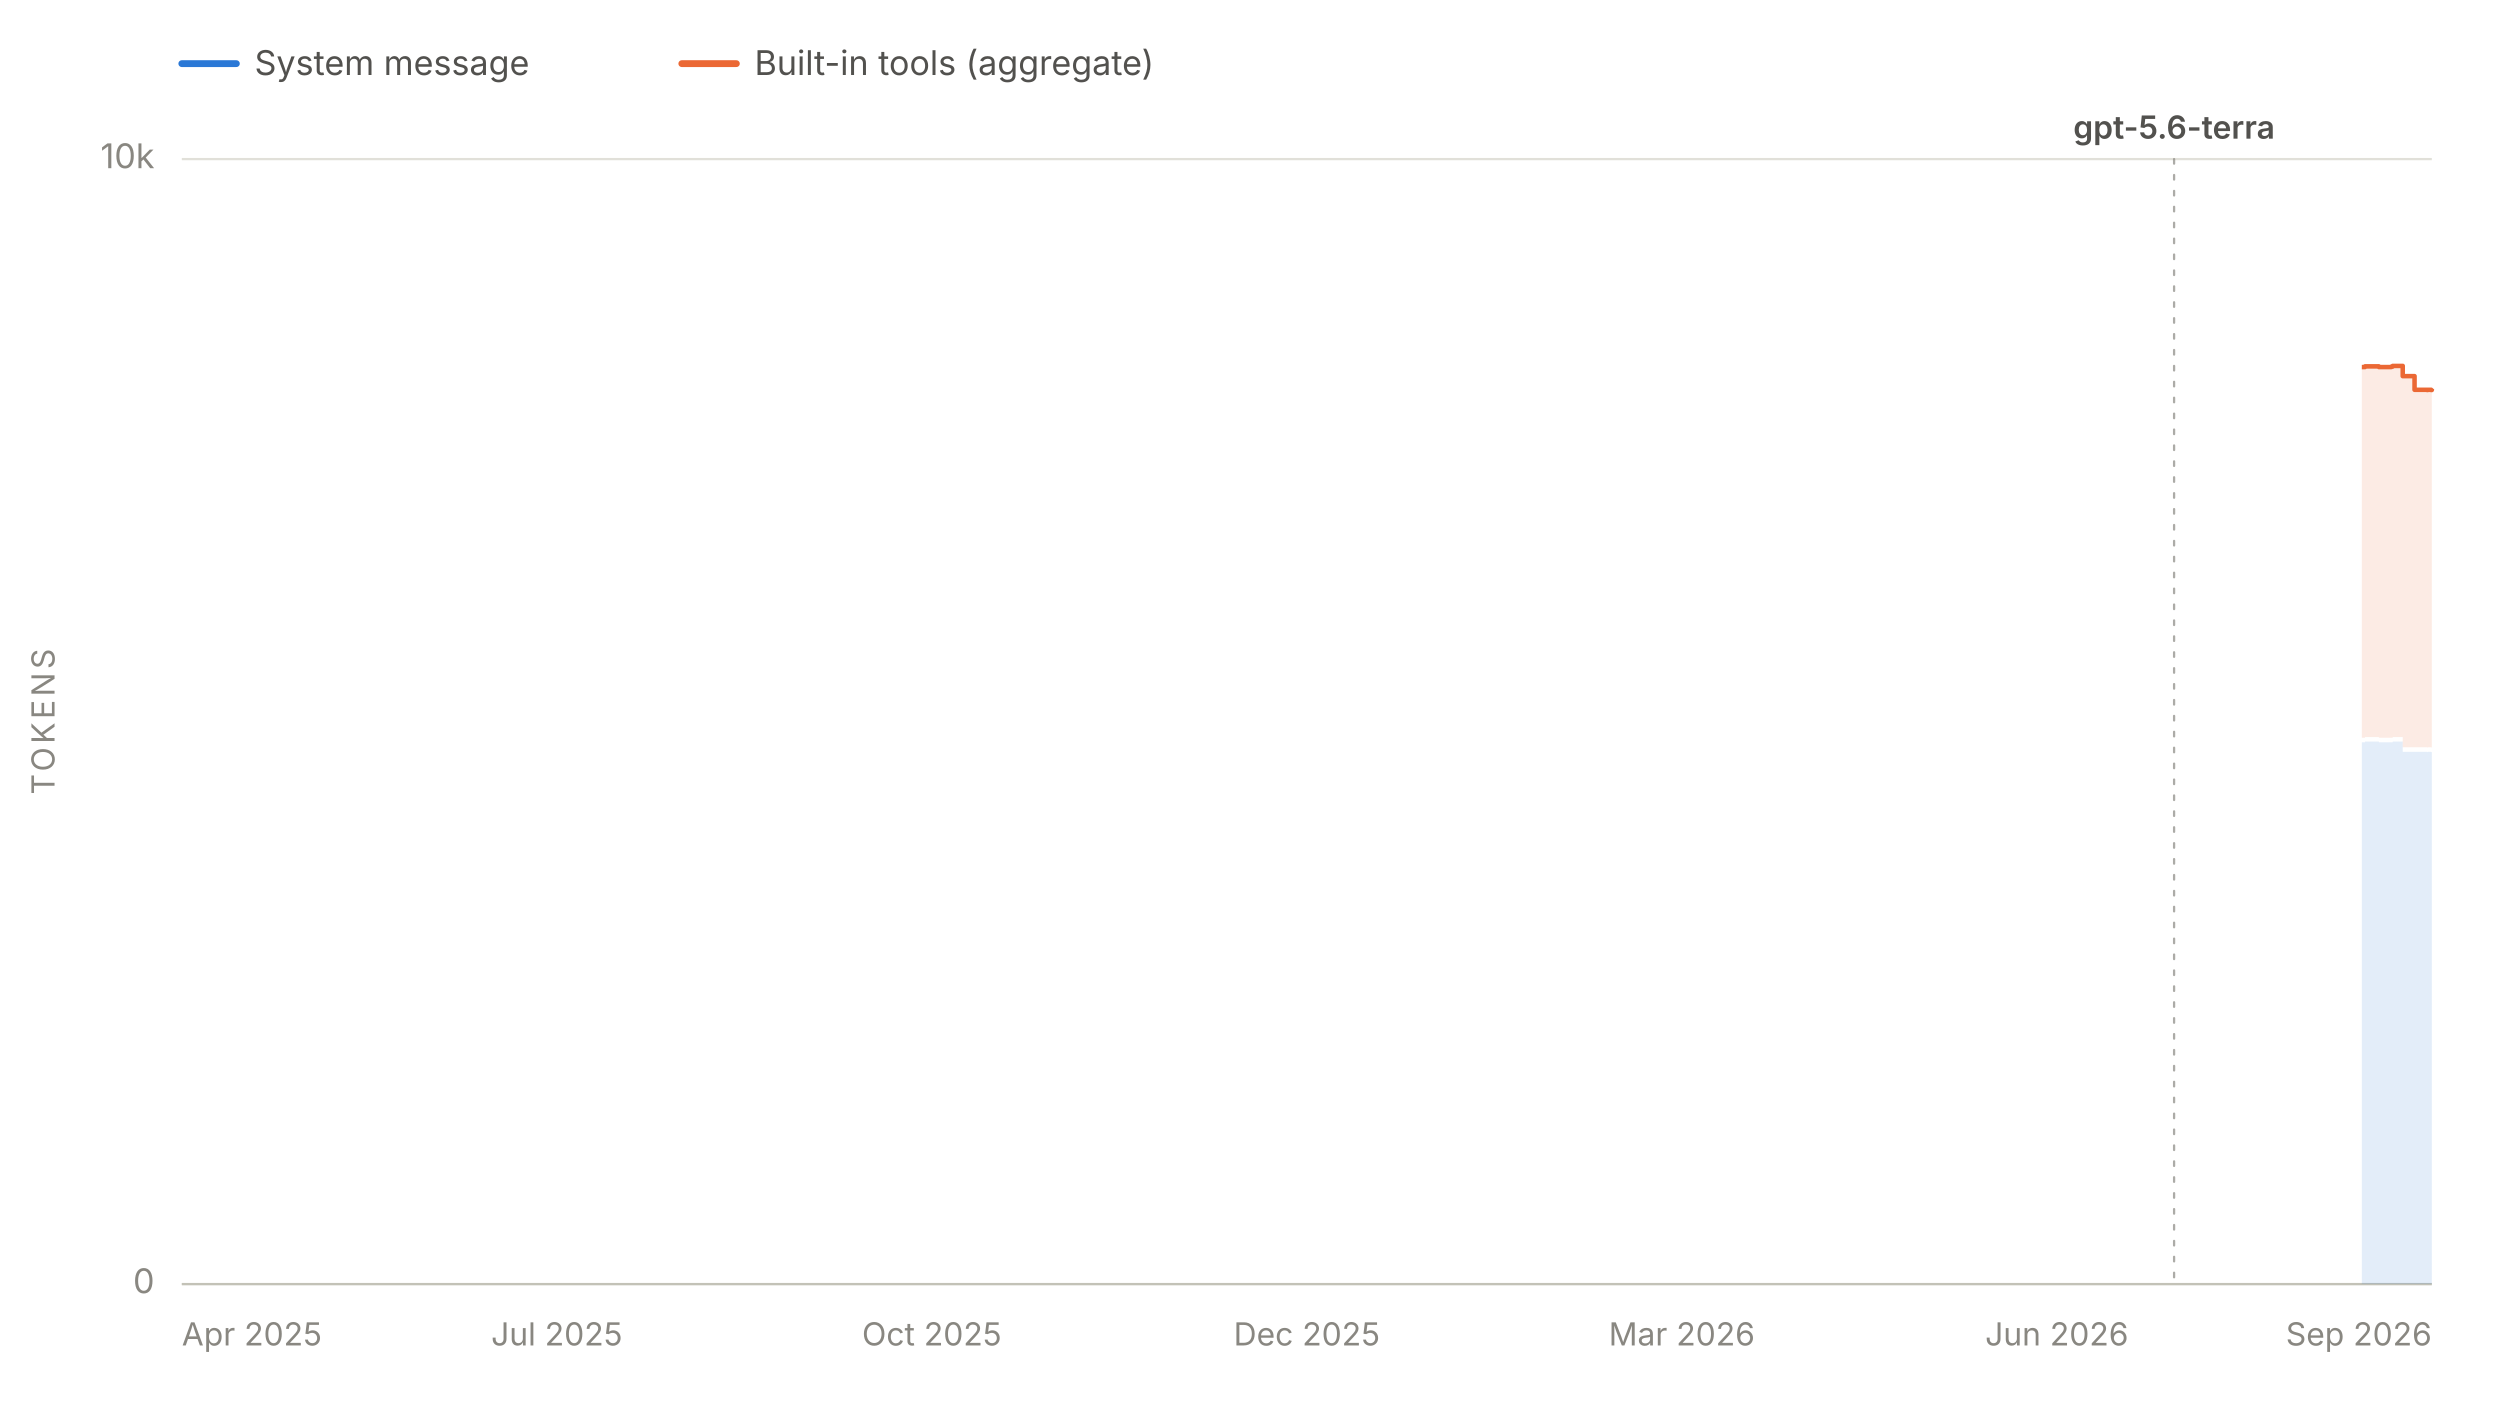
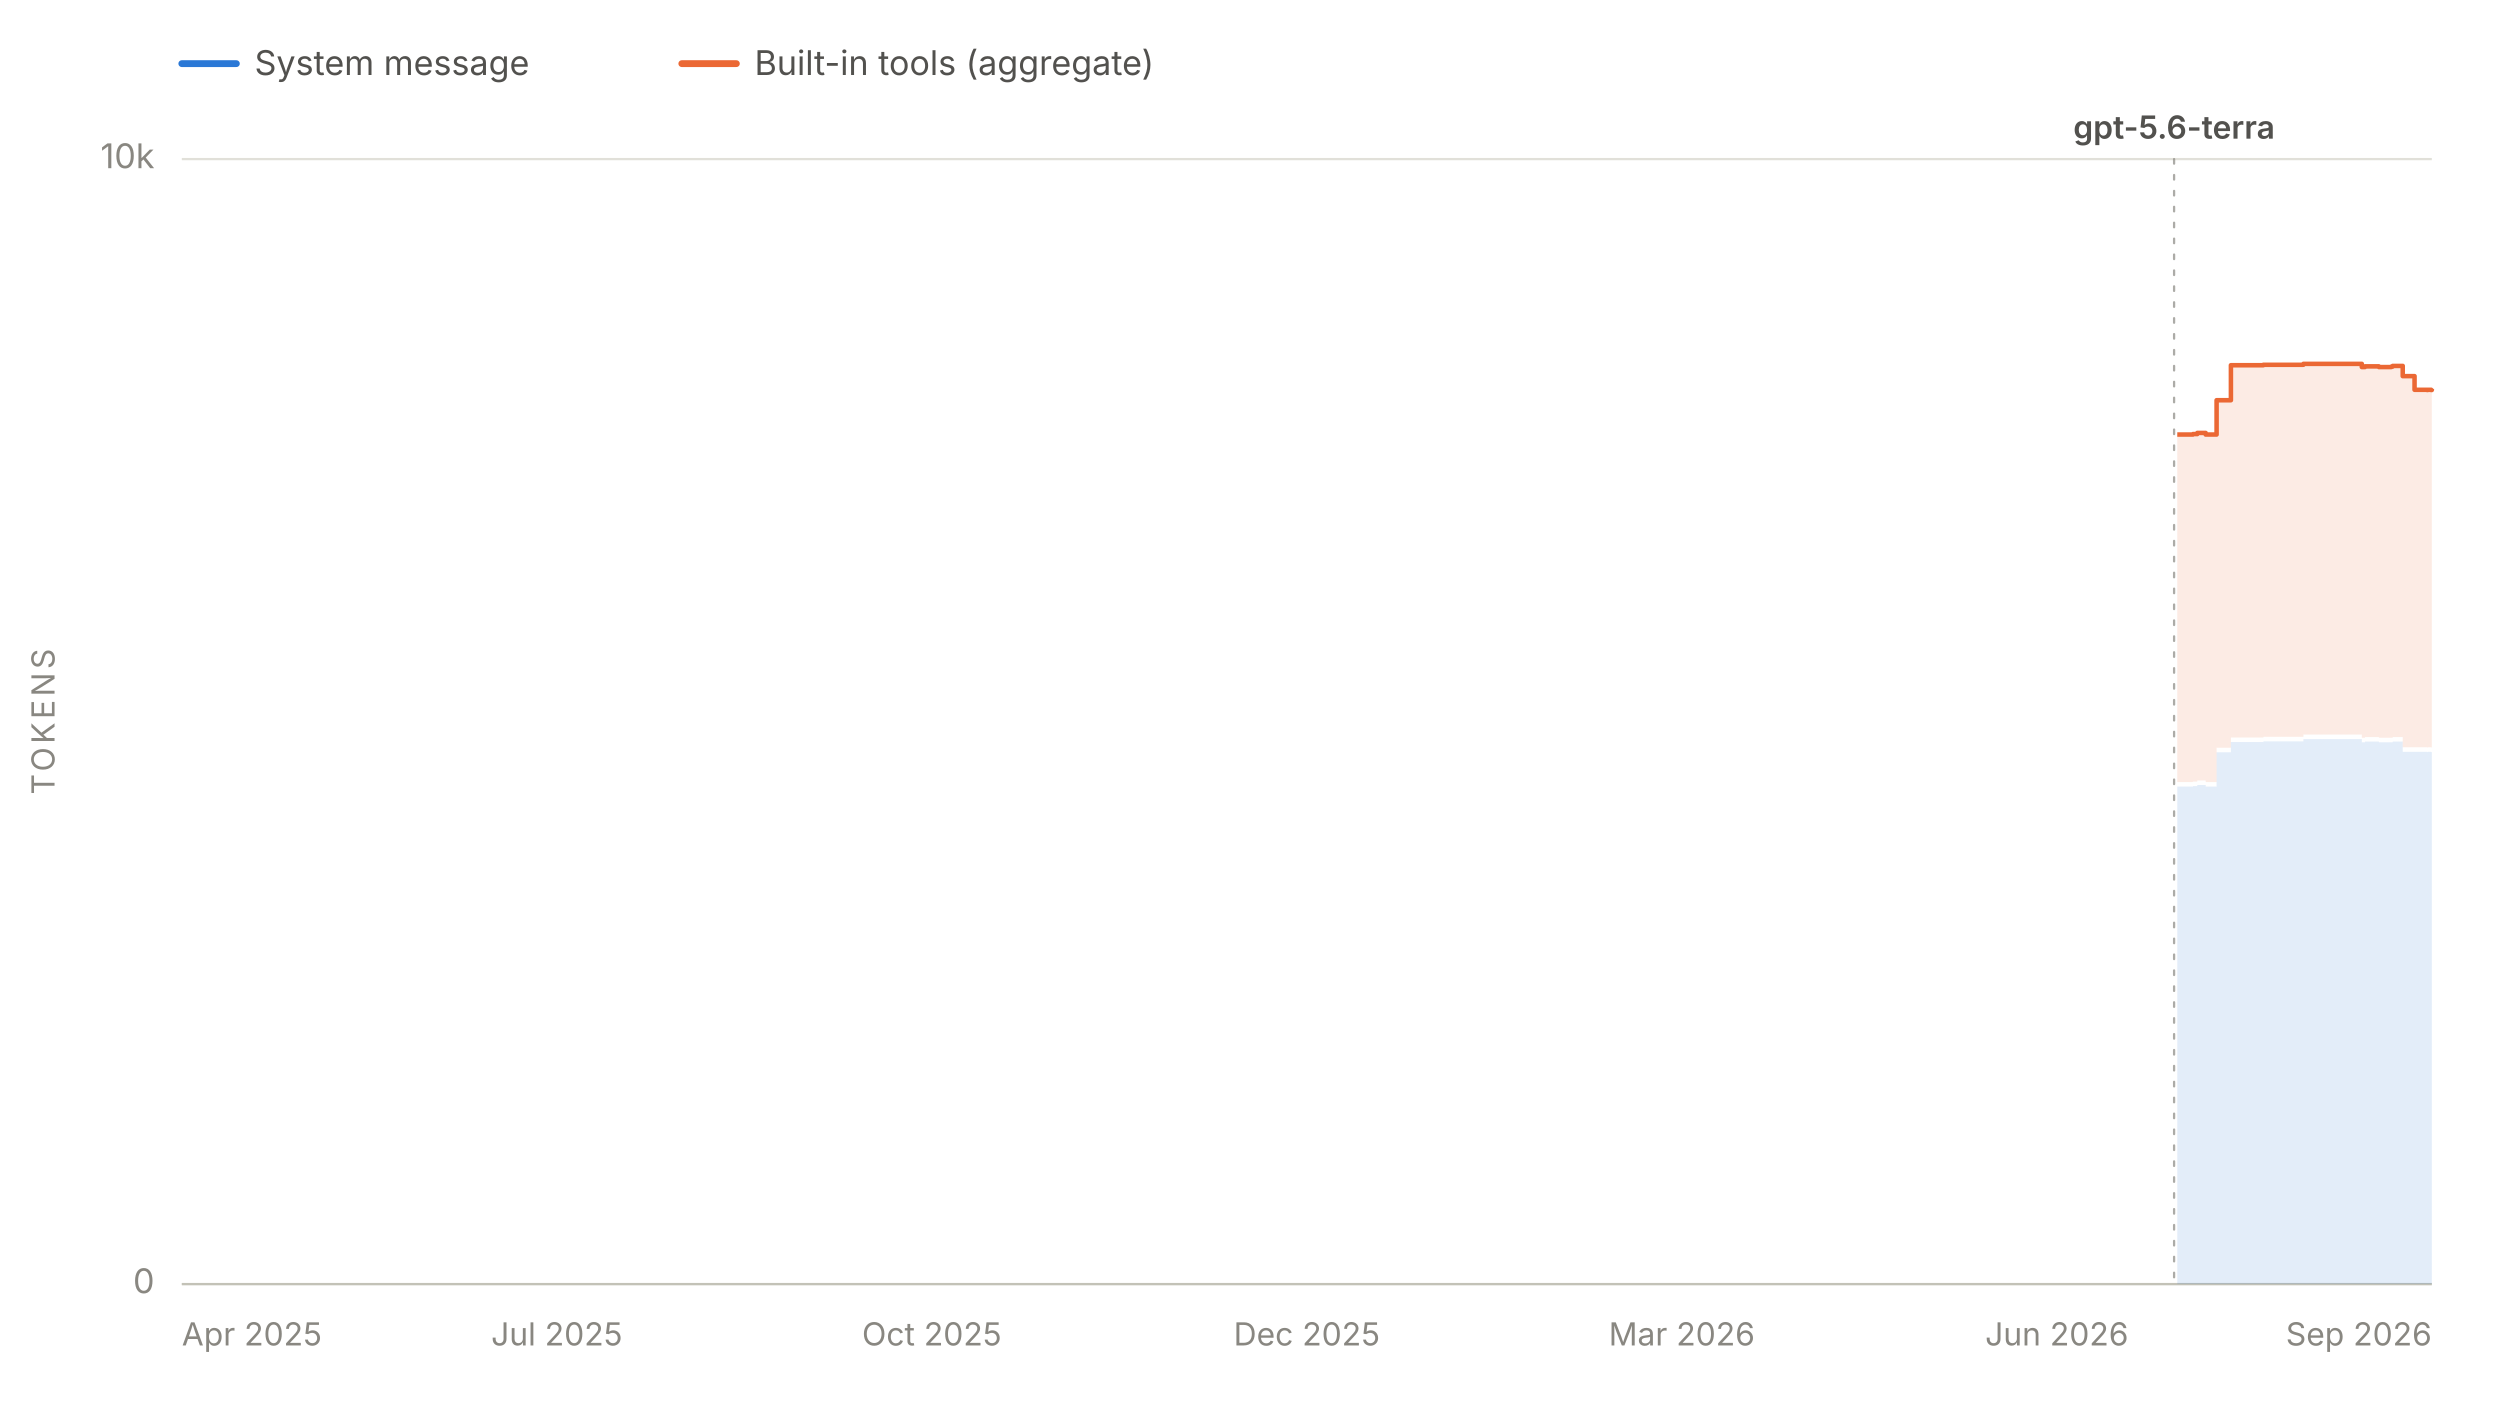
<svg xmlns="http://www.w3.org/2000/svg" viewBox="0 0 1100 625" width="1100" height="625" role="img" aria-labelledby="chartTitle chartDesc" font-family="system-ui, -apple-system, 'Segoe UI', sans-serif">
  <line x1="80" y1="28" x2="104" y2="28" stroke="#2a78d6" stroke-width="3" stroke-linecap="round" />
  <text x="112" y="33" font-size="15" fill="#52514e">System message</text>
  <line x1="300" y1="28" x2="324" y2="28" stroke="#eb6834" stroke-width="3" stroke-linecap="round" />
  <text x="332" y="33" font-size="15" fill="#52514e">Built-in tools (aggregate)</text>
  <line x1="80" y1="565.0" x2="1070" y2="565.0" stroke="#e1e0d9" stroke-width="1" />
  <text x="68" y="569.0" font-size="15" fill="#898781" text-anchor="end">0</text>
  <line x1="80" y1="70.0" x2="1070" y2="70.0" stroke="#e1e0d9" stroke-width="1" />
  <text x="68" y="74.0" font-size="15" fill="#898781" text-anchor="end">10k</text>
  <text x="24" y="317.5" font-size="14" fill="#898781" text-anchor="middle" letter-spacing="1.5" transform="rotate(-90 24 317.5)">TOKENS</text>
  <line x1="80" y1="565" x2="1070" y2="565" stroke="#c3c2b7" stroke-width="1" />
  <text x="80.0" y="592" font-size="14" fill="#898781" text-anchor="start">Apr 2025</text>
  <text x="245.0" y="592" font-size="14" fill="#898781" text-anchor="middle">Jul 2025</text>
  <text x="410.0" y="592" font-size="14" fill="#898781" text-anchor="middle">Oct 2025</text>
  <text x="575.0" y="592" font-size="14" fill="#898781" text-anchor="middle">Dec 2025</text>
  <text x="740.0" y="592" font-size="14" fill="#898781" text-anchor="middle">Mar 2026</text>
  <text x="905.0" y="592" font-size="14" fill="#898781" text-anchor="middle">Jun 2026</text>
  <text x="1070.0" y="592" font-size="14" fill="#898781" text-anchor="end">Sep 2026</text>
  <g data-release-date="2026-07-09">
    <line x1="956.6" y1="70" x2="956.6" y2="565" stroke="#898781" stroke-width="1" stroke-dasharray="2,5" stroke-linecap="round" opacity="0.7" />
    <text x="956.6" y="61.0" font-size="14" font-weight="600" fill="#52514e" text-anchor="middle">gpt-5.6-terra</text>
  </g>
  <g data-selected-models="gpt-5.6-terra">
-     <path d="M 1039.2 565.0 L 1039.2 326.6 L 1040.6 326.6 L 1040.6 326.3 L 1046.7 326.3 L 1046.7 326.6 L 1052.2 326.6 L 1052.2 326.6 L 1052.8 326.6 L 1052.8 326.3 L 1057.2 326.3 L 1057.2 330.8 L 1062.4 330.8 L 1062.4 330.8 L 1064.1 330.8 L 1064.1 330.8 L 1066.3 330.8 L 1066.3 330.8 L 1067.9 330.8 L 1067.9 330.9 L 1068.2 330.9 L 1068.2 330.8 L 1069.7 330.8 L 1069.7 330.9 L 1070.0 330.9 L 1070.0 330.9 L 1070.0 565.0 Z" fill="#2a78d6" fill-opacity="0.13" stroke="none" />
-     <path d="M 1039.2 324.6 L 1039.2 161.5 L 1040.6 161.5 L 1040.6 161.2 L 1046.7 161.2 L 1046.7 161.5 L 1052.2 161.5 L 1052.2 161.3 L 1052.8 161.3 L 1052.8 161.0 L 1057.2 161.0 L 1057.2 165.5 L 1062.4 165.5 L 1062.4 171.5 L 1064.1 171.5 L 1064.1 171.5 L 1066.3 171.5 L 1066.3 171.5 L 1067.9 171.5 L 1067.9 171.6 L 1068.2 171.6 L 1068.2 171.5 L 1069.7 171.5 L 1069.7 171.6 L 1070.0 171.6 L 1070.0 171.1 L 1070.0 328.9 L 1070.0 328.9 L 1069.7 328.9 L 1069.7 328.8 L 1068.2 328.8 L 1068.2 328.9 L 1067.9 328.9 L 1067.9 328.8 L 1066.3 328.8 L 1066.3 328.8 L 1064.1 328.8 L 1064.1 328.8 L 1062.4 328.8 L 1062.4 328.8 L 1057.2 328.8 L 1057.2 324.3 L 1052.8 324.3 L 1052.8 324.6 L 1052.2 324.6 L 1052.2 324.6 L 1046.7 324.6 L 1046.7 324.3 L 1040.6 324.3 L 1040.6 324.6 L 1039.2 324.6 Z" fill="#eb6834" fill-opacity="0.13" stroke="none" />
-     <path d="M 1039.2 161.5 L 1040.6 161.5 L 1040.6 161.2 L 1046.7 161.2 L 1046.7 161.5 L 1052.2 161.5 L 1052.2 161.3 L 1052.8 161.3 L 1052.8 161.0 L 1057.2 161.0 L 1057.2 165.5 L 1062.4 165.5 L 1062.4 171.5 L 1064.1 171.5 L 1064.1 171.5 L 1066.3 171.5 L 1066.3 171.5 L 1067.9 171.5 L 1067.9 171.6 L 1068.2 171.6 L 1068.2 171.5 L 1069.7 171.5 L 1069.7 171.6 L 1070.0 171.6 L 1070.0 171.1" fill="none" stroke="#eb6834" stroke-width="2" stroke-linejoin="round" />
+     <path d="M 958.0 565.0 L 958.0 346.1 L 958.5 346.1 L 958.5 346.1 L 964.8 346.1 L 964.8 346.1 L 964.9 346.1 L 964.9 345.9 L 966.8 345.9 L 966.8 345.4 L 970.5 345.4 L 970.5 346.1 L 975.3 346.1 L 975.3 331.0 L 981.6 331.0 L 981.6 326.5 L 995.9 326.5 L 995.9 326.2 L 1010.7 326.2 L 1010.7 326.2 L 1013.5 326.2 L 1013.5 325.2 L 1039.2 325.2 L 1039.2 326.6 L 1040.6 326.6 L 1040.6 326.3 L 1046.7 326.3 L 1046.7 326.6 L 1052.2 326.6 L 1052.2 326.6 L 1052.8 326.6 L 1052.8 326.3 L 1057.2 326.3 L 1057.2 330.8 L 1062.4 330.8 L 1062.4 330.8 L 1064.1 330.8 L 1064.1 330.8 L 1066.3 330.8 L 1066.3 330.8 L 1067.9 330.8 L 1067.9 330.9 L 1068.2 330.9 L 1068.2 330.8 L 1069.7 330.8 L 1069.7 330.9 L 1070.0 330.9 L 1070.0 330.9 L 1070.0 565.0 Z" fill="#2a78d6" fill-opacity="0.13" stroke="none" />
+     <path d="M 958.0 344.1 L 958.0 191.2 L 958.5 191.2 L 958.5 191.2 L 964.8 191.2 L 964.8 191.2 L 964.9 191.2 L 964.9 191.0 L 966.8 191.0 L 966.8 190.5 L 970.5 190.5 L 970.5 191.2 L 975.3 191.2 L 975.3 176.1 L 981.6 176.1 L 981.6 160.7 L 995.9 160.7 L 995.9 160.5 L 1010.7 160.5 L 1010.7 160.5 L 1013.5 160.5 L 1013.5 160.1 L 1039.2 160.1 L 1039.2 161.5 L 1040.6 161.5 L 1040.6 161.2 L 1046.7 161.2 L 1046.7 161.5 L 1052.2 161.5 L 1052.2 161.3 L 1052.8 161.3 L 1052.8 161.0 L 1057.2 161.0 L 1057.2 165.5 L 1062.4 165.5 L 1062.4 171.5 L 1064.1 171.5 L 1064.1 171.5 L 1066.3 171.5 L 1066.3 171.5 L 1067.9 171.5 L 1067.9 171.6 L 1068.2 171.6 L 1068.2 171.5 L 1069.7 171.5 L 1069.7 171.6 L 1070.0 171.6 L 1070.0 171.1 L 1070.0 328.9 L 1070.0 328.9 L 1069.7 328.9 L 1069.7 328.8 L 1068.2 328.8 L 1068.2 328.9 L 1067.9 328.9 L 1067.9 328.8 L 1066.3 328.8 L 1066.3 328.8 L 1064.1 328.8 L 1064.1 328.8 L 1062.4 328.8 L 1062.4 328.8 L 1057.2 328.8 L 1057.2 324.3 L 1052.8 324.3 L 1052.8 324.6 L 1052.2 324.6 L 1052.2 324.6 L 1046.7 324.6 L 1046.7 324.3 L 1040.6 324.3 L 1040.6 324.6 L 1039.2 324.6 L 1039.2 323.2 L 1013.5 323.2 L 1013.5 324.2 L 1010.7 324.2 L 1010.7 324.2 L 995.9 324.2 L 995.9 324.5 L 981.6 324.5 L 981.6 329.0 L 975.3 329.0 L 975.3 344.1 L 970.5 344.1 L 970.5 343.4 L 966.8 343.4 L 966.8 343.9 L 964.9 343.9 L 964.9 344.1 L 964.8 344.1 L 964.8 344.1 L 958.5 344.1 L 958.5 344.1 L 958.0 344.1 Z" fill="#eb6834" fill-opacity="0.13" stroke="none" />
+     <path d="M 958.0 191.2 L 958.5 191.2 L 958.5 191.2 L 964.8 191.2 L 964.8 191.2 L 964.9 191.2 L 964.9 191.0 L 966.8 191.0 L 966.8 190.5 L 970.5 190.5 L 970.5 191.2 L 975.3 191.2 L 975.3 176.1 L 981.6 176.1 L 981.6 160.7 L 995.9 160.7 L 995.9 160.5 L 1010.7 160.5 L 1010.7 160.5 L 1013.5 160.5 L 1013.5 160.1 L 1039.2 160.1 L 1039.2 161.5 L 1040.6 161.5 L 1040.6 161.2 L 1046.7 161.2 L 1046.7 161.5 L 1052.2 161.5 L 1052.2 161.3 L 1052.8 161.3 L 1052.8 161.0 L 1057.2 161.0 L 1057.2 165.5 L 1062.4 165.5 L 1062.4 171.5 L 1064.1 171.5 L 1064.1 171.5 L 1066.3 171.5 L 1066.3 171.5 L 1067.9 171.5 L 1067.9 171.6 L 1068.2 171.6 L 1068.2 171.5 L 1069.7 171.5 L 1069.7 171.6 L 1070.0 171.6 L 1070.0 171.1" fill="none" stroke="#eb6834" stroke-width="2" stroke-linejoin="round" />
  </g>
</svg>
